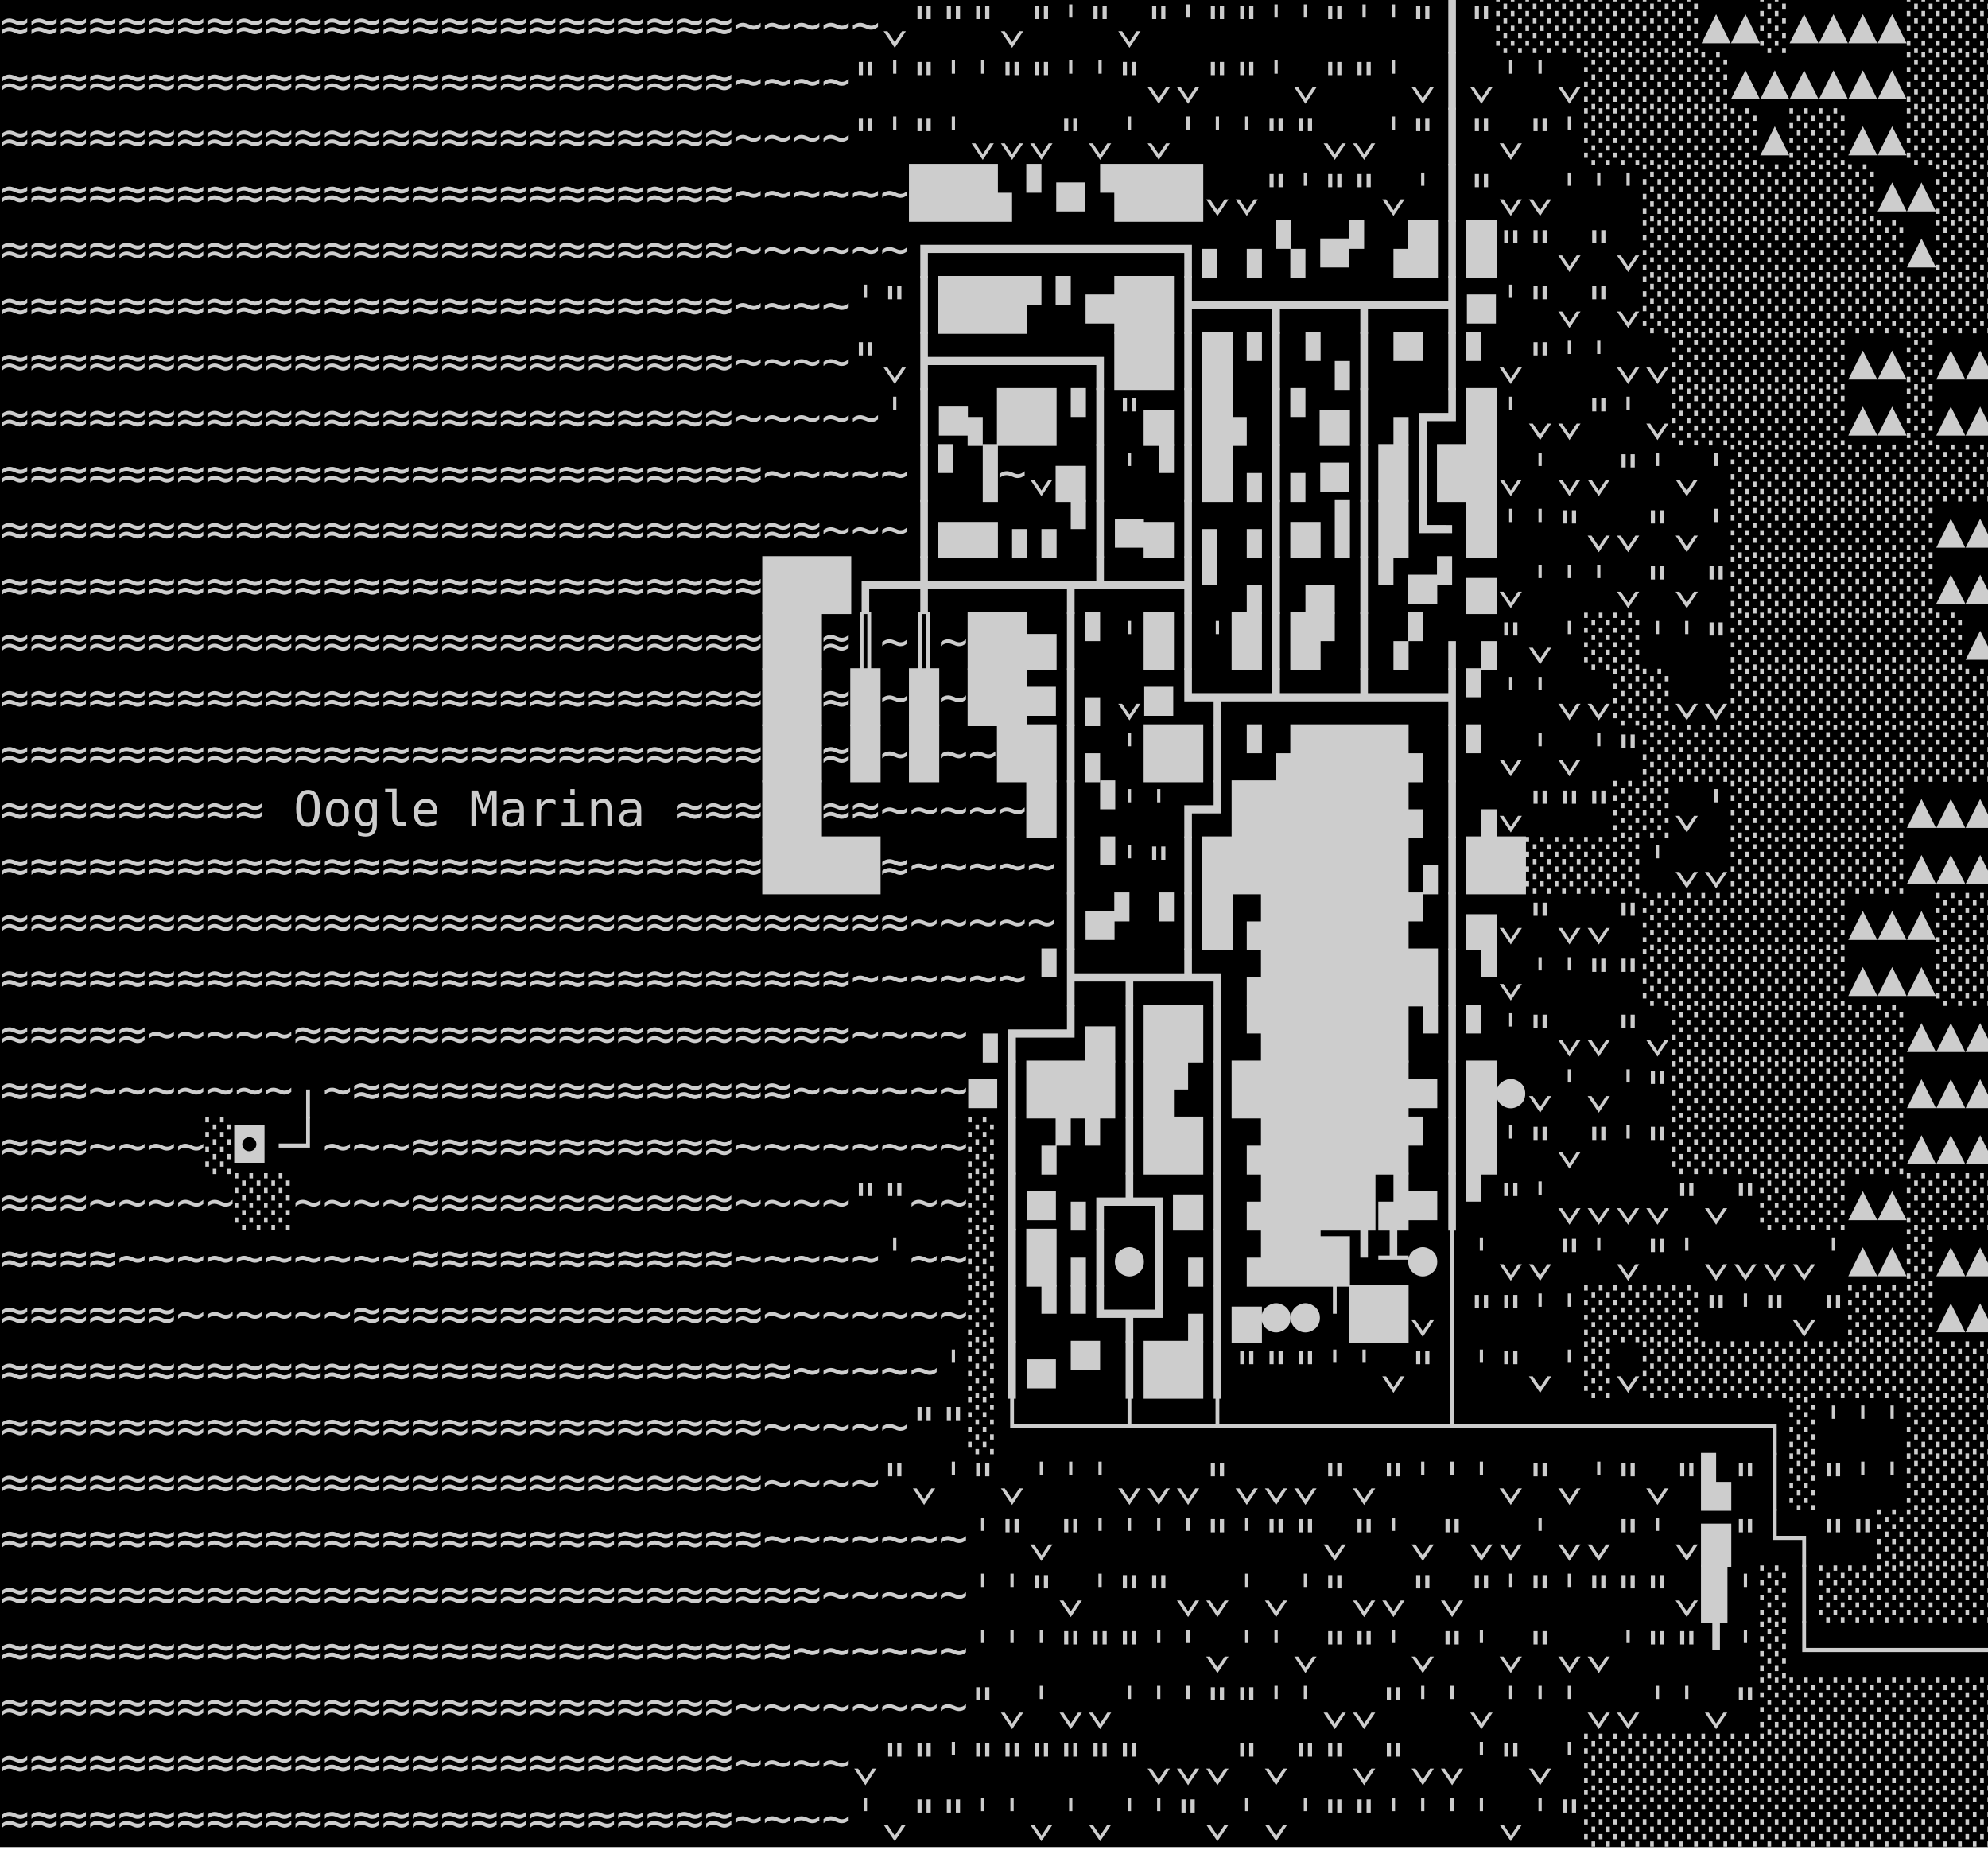
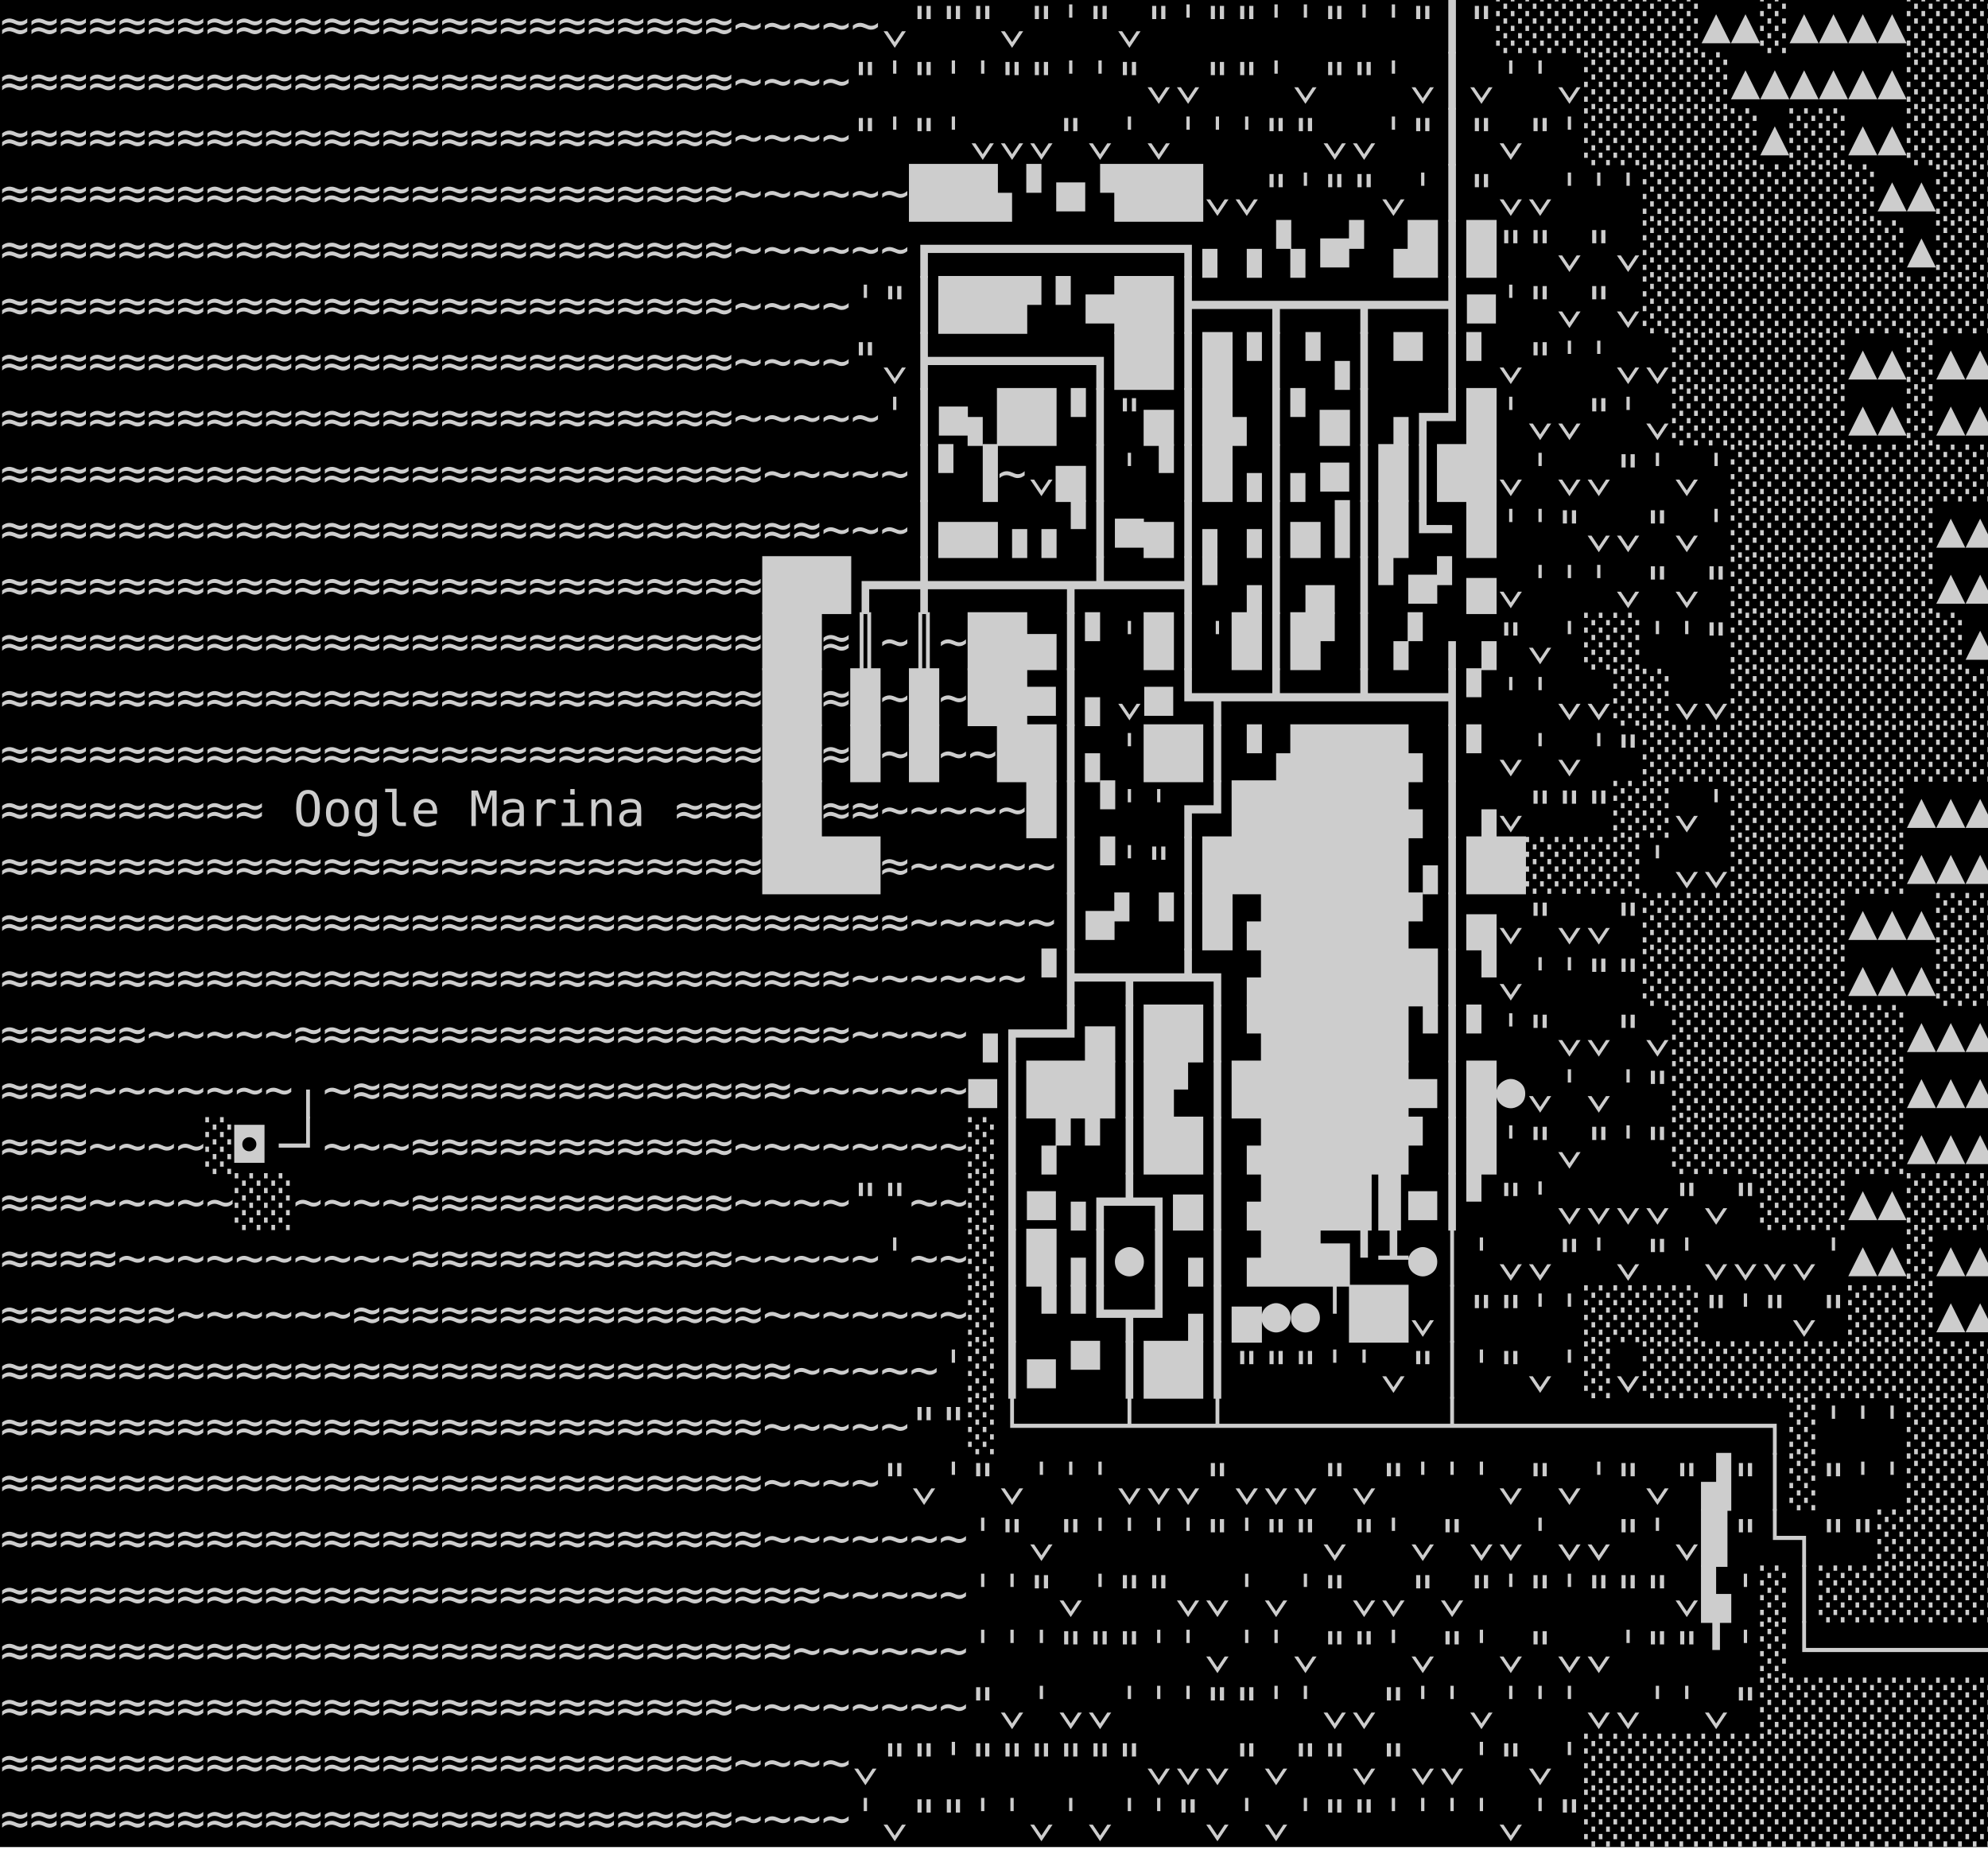
<svg xmlns="http://www.w3.org/2000/svg" version="1.1" width="408.0px" height="379.5px" viewBox="0 0 408.0 379.5" style="letter-spacing:0em;font-size:10px;font-family:'DejaVu Sans Mono';stroke:none">
  <text y="8.5" x="0.0" style="fill:#000000">████████████████████████████████████████████████████████████████████</text>
  <text y="20.0" x="0.0" style="fill:#000000">████████████████████████████████████████████████████████████████████</text>
  <text y="31.5" x="0.0" style="fill:#000000">████████████████████████████████████████████████████████████████████</text>
  <text y="43.0" x="0.0" style="fill:#000000">████████████████████████████████████████████████████████████████████</text>
  <text y="54.5" x="0.0" style="fill:#000000">████████████████████████████████████████████████████████████████████</text>
  <text y="66.0" x="0.0" style="fill:#000000">████████████████████████████████████████████████████████████████████</text>
  <text y="77.5" x="0.0" style="fill:#000000">████████████████████████████████████████████████████████████████████</text>
  <text y="89.0" x="0.0" style="fill:#000000">████████████████████████████████████████████████████████████████████</text>
  <text y="100.5" x="0.0" style="fill:#000000">████████████████████████████████████████████████████████████████████</text>
  <text y="112.0" x="0.0" style="fill:#000000">████████████████████████████████████████████████████████████████████</text>
  <text y="123.5" x="0.0" style="fill:#000000">████████████████████████████████████████████████████████████████████</text>
  <text y="135.0" x="0.0" style="fill:#000000">████████████████████████████████████████████████████████████████████</text>
  <text y="146.5" x="0.0" style="fill:#000000">████████████████████████████████████████████████████████████████████</text>
  <text y="158.0" x="0.0" style="fill:#000000">████████████████████████████████████████████████████████████████████</text>
  <text y="169.5" x="0.0" style="fill:#000000">████████████████████████████████████████████████████████████████████</text>
  <text y="181.0" x="0.0" style="fill:#000000">████████████████████████████████████████████████████████████████████</text>
  <text y="192.5" x="0.0" style="fill:#000000">████████████████████████████████████████████████████████████████████</text>
  <text y="204.0" x="0.0" style="fill:#000000">████████████████████████████████████████████████████████████████████</text>
  <text y="215.5" x="0.0" style="fill:#000000">████████████████████████████████████████████████████████████████████</text>
  <text y="227.0" x="0.0" style="fill:#000000">████████████████████████████████████████████████████████████████████</text>
  <text y="238.5" x="0.0" style="fill:#000000">████████████████████████████████████████████████████████████████████</text>
  <text y="250.0" x="0.0" style="fill:#000000">████████████████████████████████████████████████████████████████████</text>
  <text y="261.5" x="0.0" style="fill:#000000">████████████████████████████████████████████████████████████████████</text>
  <text y="273.0" x="0.0" style="fill:#000000">████████████████████████████████████████████████████████████████████</text>
  <text y="284.5" x="0.0" style="fill:#000000">████████████████████████████████████████████████████████████████████</text>
  <text y="296.0" x="0.0" style="fill:#000000">████████████████████████████████████████████████████████████████████</text>
  <text y="307.5" x="0.0" style="fill:#000000">████████████████████████████████████████████████████████████████████</text>
  <text y="319.0" x="0.0" style="fill:#000000">████████████████████████████████████████████████████████████████████</text>
  <text y="330.5" x="0.0" style="fill:#000000">████████████████████████████████████████████████████████████████████</text>
  <text y="342.0" x="0.0" style="fill:#000000">████████████████████████████████████████████████████████████████████</text>
  <text y="353.5" x="0.0" style="fill:#000000">████████████████████████████████████████████████████████████████████</text>
  <text y="365.0" x="0.0" style="fill:#000000">████████████████████████████████████████████████████████████████████</text>
  <text y="376.5" x="0.0" style="fill:#000000">████████████████████████████████████████████████████████████████████</text>
  <text y="8.5" x="0.0" style="fill:#cdcdcd">≈≈≈≈≈≈≈≈≈≈≈≈≈≈≈≈≈≈≈≈≈≈≈≈≈~~~~~⌄"""⌄"ˈ"⌄"ˈ""ˈˈ"ˈˈ"┃"░░░░░░░▲▲░▲▲▲▲░░░</text>
  <text y="20.0" x="0.0" style="fill:#cdcdcd">≈≈≈≈≈≈≈≈≈≈≈≈≈≈≈≈≈≈≈≈≈≈≈≈≈~~~~"ˈ"ˈˈ""ˈˈ"⌄⌄""ˈ⌄""ˈ⌄┃⌄ˈˈ⌄░░░░░▲▲▲▲▲▲░░░</text>
  <text y="31.5" x="0.0" style="fill:#cdcdcd">≈≈≈≈≈≈≈≈≈≈≈≈≈≈≈≈≈≈≈≈≈≈≈≈≈~~~~"ˈ"ˈ⌄⌄⌄"⌄ˈ⌄ˈˈˈ""⌄⌄ˈ"┃"⌄"ˈ░░░░░░▲░░▲▲░░░</text>
  <text y="43.0" x="0.0" style="fill:#cdcdcd">≈≈≈≈≈≈≈≈≈≈≈≈≈≈≈≈≈≈≈≈≈≈≈≈≈~~~~~~███▖▘■▝███⌄⌄"ˈ""⌄ˈ┃"⌄⌄ˈˈˈ░░░░░░░░▲▲░░</text>
  <text y="54.5" x="0.0" style="fill:#cdcdcd">≈≈≈≈≈≈≈≈≈≈≈≈≈≈≈≈≈≈≈≈≈≈≈≈≈~~~~~~┏━━━━━━━━┓▖▗▝▖■▘▗█┃█""⌄"⌄░░░░░░░░░▲░░</text>
  <text y="66.0" x="0.0" style="fill:#cdcdcd">≈≈≈≈≈≈≈≈≈≈≈≈≈≈≈≈≈≈≈≈≈≈≈≈≈~~~~ˈ"┃███▘▘■██┣━━┳━━┳━━┫■ˈ"⌄"⌄░░░░░░░░░░░░</text>
  <text y="77.5" x="0.0" style="fill:#cdcdcd">≈≈≈≈≈≈≈≈≈≈≈≈≈≈≈≈≈≈≈≈≈≈≈≈≈~~~~"⌄┣━━━━━┓██┃█▝┃▝▗┃▝▘┃▘⌄"ˈˈ⌄⌄░░░░░░▲▲░▲▲</text>
  <text y="89.0" x="0.0" style="fill:#cdcdcd">≈≈≈≈≈≈≈≈≈≈≈≈≈≈≈≈≈≈≈≈≈≈≈≈≈~~~~~ˈ┃■▖██▝┃"▅┃█▖┃▘▅┃▗┏┛█ˈ⌄⌄"ˈ⌄░░░░░░▲▲░▲▲</text>
  <text y="100.5" x="0.0" style="fill:#cdcdcd">≈≈≈≈≈≈≈≈≈≈≈≈≈≈≈≈≈≈≈≈≈≈≈≈≈≈~~~~~┃▘▐~⌄▅┃ˈ▝┃█▗┃▖■┃█┃██⌄ˈ⌄⌄"ˈ⌄ˈ░░░░░░░░░</text>
  <text y="112.0" x="0.0" style="fill:#cdcdcd">≈≈≈≈≈≈≈≈≈≈≈≈≈≈≈≈≈≈≈≈≈≈≈≈≈≈≈≈~~~┃▅▅▗▗▝┃■▅┃▖▗┃▅▐┃█┗╸█ˈˈ"⌄⌄"⌄ˈ░░░░░░░▲▲</text>
  <text y="123.5" x="0.0" style="fill:#cdcdcd">≈≈≈≈≈≈≈≈≈≈≈≈≈≈≈≈≈≈≈≈≈≈≈≈≈≈███┏━╋━━━━┳┻━━┫▘▗┃▗▖┃▘■▘▅⌄ˈˈˈ⌄"⌄"░░░░░░░▲▲</text>
  <text y="135.0" x="0.0" style="fill:#cdcdcd">≈≈≈≈≈≈≈≈≈≈≈≈≈≈≈≈≈≈≈≈≈≈≈≈≈≈██≈║~║~██▅┃▘ˈ█┃ˈ█┃█▘┃▗▘╻▗"⌄ˈ░░ˈˈ"░░░░░░░░▲</text>
  <text y="146.5" x="0.0" style="fill:#cdcdcd">≈≈≈≈≈≈≈≈≈≈≈≈≈≈≈≈≈≈≈≈≈≈≈≈≈≈██≈█~█~██■┃▖⌄■┗┳━┻━━┻━━┫▘ˈˈ⌄⌄░░⌄⌄░░░░░░░░░</text>
  <text y="158.0" x="0.0" style="fill:#cdcdcd">≈≈≈≈≈≈≈≈≈≈≈≈≈≈≈≈≈≈≈≈≈≈≈≈≈≈██≈█~█~~██┃▖ˈ██┃▝▗████▖┃▘⌄ˈ⌄ˈ"░░░░░░░░░░░░</text>
  <text y="169.5" x="0.0" style="fill:#cdcdcd">≈≈≈≈≈≈≈≈≈ Oogle Marina ≈≈≈██≈≈~~~~~█┃▝ˈˈ┏┛██████▖┃▗⌄"""░░⌄ˈ░░░░░░▲▲▲</text>
  <text y="181.0" x="0.0" style="fill:#cdcdcd">≈≈≈≈≈≈≈≈≈≈≈≈≈≈≈≈≈≈≈≈≈≈≈≈≈≈████≈~~~~~┃▝ˈ"┃███████▗┃██░░░░ˈ⌄⌄░░░░░░▲▲▲</text>
  <text y="192.5" x="0.0" style="fill:#cdcdcd">≈≈≈≈≈≈≈≈≈≈≈≈≈≈≈≈≈≈≈≈≈≈≈≈≈≈≈≈≈≈≈~~~~~┃■▘▝┃█▗█████▘┃▅⌄"⌄⌄"░░░░░░░▲▲▲░░</text>
  <text y="204.0" x="0.0" style="fill:#cdcdcd">≈≈≈≈≈≈≈≈≈≈≈≈≈≈≈≈≈≈≈≈≈≈≈≈≈≈≈≈≈~~~~~~▝┣━┳━┻┓▗██████┃▝⌄ˈˈ""░░░░░░░▲▲▲░░</text>
  <text y="215.5" x="0.0" style="fill:#cdcdcd">≈≈≈≈≈~~~~~≈≈≈≈≈≈≈≈≈≈≈≈≈≈≈≈≈≈≈~~~~▗┏━┛▅┃██┃▝█████▝┃▘ˈ"⌄⌄"⌄░░░░░░░░▲▲▲</text>
  <text y="227.0" x="0.0" style="fill:#cdcdcd">≈≈≈~~~~~~~╷~≈≈≈≈≈≈≈≈≈≈≈≈≈≈≈~~~~~~■┃███┃█▘┃██████■┃█●⌄ˈ⌄ˈ"░░░░░░░░▲▲▲</text>
  <text y="238.5" x="0.0" style="fill:#cdcdcd">≈≈≈~~~~░◘╶┘~~~≈≈≈≈≈≈≈≈≈≈≈~~~~~~~~░┃▗▘▘┃██┃▗█████▘┃█ˈ"⌄"ˈ"░░░░░░░░▲▲▲</text>
-   <text y="250.0" x="0.0" style="fill:#cdcdcd">≈≈≈~~~~~░░~~~~≈≈≈≈≈≈≈≈≈≈≈~~~~""~~░┃■▗┏┻┓▅┃▗███▉▟■┃▘"ˈ⌄⌄⌄⌄"⌄"░░░▲▲░░░</text>
-   <text y="261.5" x="0.0" style="fill:#cdcdcd">≈≈≈≈~~~~~~~~~~≈≈≈≈≈≈≈≈≈≈≈~~~~~ˈ~~░┃█▗┃●┃▗┃▗██▇╹┸●│ˈ⌄⌄"ˈ⌄"ˈ⌄⌄⌄⌄ˈ▲▲░▲▲</text>
+   <text y="250.0" x="0.0" style="fill:#cdcdcd">≈≈≈~~~~~░░~~~~≈≈≈≈≈≈≈≈≈≈≈~~~~""~~░┃■▗┏┻┓▅┃▗███▊▊■┃▘"ˈ⌄⌄⌄⌄"⌄"░░░▲▲░░░</text>
+   <text y="261.5" x="0.0" style="fill:#cdcdcd">≈≈≈≈~~~~~~~~~~≈≈≈≈≈≈≈≈≈≈≈~~~~~ˈ~~░┃█▗┃●┃▗┃▗██▆╹┸●│ˈ⌄⌄"ˈ⌄"ˈ⌄⌄⌄⌄ˈ▲▲░▲▲</text>
  <text y="273.0" x="0.0" style="fill:#cdcdcd">≈≈≈≈≈≈~~~~~~≈≈≈≈≈≈≈≈≈≈≈≈≈≈~~~~~~~░┃▝▝┗┳┛▗┃▅●●╵██⌄│""ˈˈ░░░░"ˈ"⌄"░░░▲▲</text>
  <text y="284.5" x="0.0" style="fill:#cdcdcd">≈≈≈≈≈≈≈≈≈≈≈≈≈≈≈≈≈≈≈≈≈≈≈≈≈≈≈~~~~~ˈ░┃■▝▘┃██┃"""ˈˈ⌄"│ˈ"⌄ˈ░⌄░░░░░░░░░░░░</text>
  <text y="296.0" x="0.0" style="fill:#cdcdcd">≈≈≈≈≈≈≈≈≈≈≈≈≈≈≈≈≈≈≈≈≈≈≈≈≈≈~~~~~""░└───┴──┴───────┴──────────┐░ˈˈˈ░░░</text>
-   <text y="307.5" x="0.0" style="fill:#cdcdcd">≈≈≈≈≈≈≈≈≈≈≈≈≈≈≈≈≈≈≈≈≈≈≈≈≈≈~~~~"⌄ˈ"⌄ˈˈˈ⌄⌄⌄"⌄⌄⌄"⌄"ˈˈˈ⌄"⌄ˈ"⌄"▙"│░"ˈˈ░░░</text>
-   <text y="319.0" x="0.0" style="fill:#cdcdcd">≈≈≈≈≈≈≈≈≈≈≈≈≈≈≈≈≈≈≈≈≈≈≈≈≈≈~~~~~~~ˈ"⌄"ˈˈˈˈ"ˈ""⌄"ˈ⌄"⌄⌄ˈ⌄⌄"ˈ⌄▆"└┐""░░░░</text>
-   <text y="330.5" x="0.0" style="fill:#cdcdcd">≈≈≈≈≈≈≈≈≈≈≈≈≈≈≈≈≈≈≈≈≈≈≈≈≈≈≈≈~~~~~ˈˈ"⌄ˈ""⌄⌄ˈ⌄ˈ"⌄⌄"⌄"ˈ"ˈ"""⌄▉ˈ░│░░░░░░</text>
+   <text y="307.5" x="0.0" style="fill:#cdcdcd">≈≈≈≈≈≈≈≈≈≈≈≈≈≈≈≈≈≈≈≈≈≈≈≈≈≈~~~~"⌄ˈ"⌄ˈˈˈ⌄⌄⌄"⌄⌄⌄"⌄"ˈˈˈ⌄"⌄ˈ"⌄"▟"│░"ˈˈ░░░</text>
+   <text y="319.0" x="0.0" style="fill:#cdcdcd">≈≈≈≈≈≈≈≈≈≈≈≈≈≈≈≈≈≈≈≈≈≈≈≈≈≈~~~~~~~ˈ"⌄"ˈˈˈˈ"ˈ""⌄"ˈ⌄"⌄⌄ˈ⌄⌄"ˈ⌄▉"└┐""░░░░</text>
+   <text y="330.5" x="0.0" style="fill:#cdcdcd">≈≈≈≈≈≈≈≈≈≈≈≈≈≈≈≈≈≈≈≈≈≈≈≈≈≈≈≈~~~~~ˈˈ"⌄ˈ""⌄⌄ˈ⌄ˈ"⌄⌄"⌄"ˈ"ˈ"""⌄▙ˈ░│░░░░░░</text>
  <text y="342.0" x="0.0" style="fill:#cdcdcd">≈≈≈≈≈≈≈≈≈≈≈≈≈≈≈≈≈≈≈≈≈≈≈≈≈≈≈~~~~~~ˈˈˈ"""ˈˈ⌄ˈˈ⌄""ˈ⌄"ˈ⌄"⌄⌄ˈ""╹ˈ░└──────</text>
  <text y="353.5" x="0.0" style="fill:#cdcdcd">≈≈≈≈≈≈≈≈≈≈≈≈≈≈≈≈≈≈≈≈≈≈≈≈≈~~~~~~~~"⌄ˈ⌄⌄ˈˈˈ""ˈˈ⌄⌄"ˈˈ⌄ˈˈˈ⌄⌄ˈˈ⌄"░░░░░░░░</text>
  <text y="365.0" x="0.0" style="fill:#cdcdcd">≈≈≈≈≈≈≈≈≈≈≈≈≈≈≈≈≈≈≈≈≈≈≈≈≈~~~~⌄""ˈ""""""⌄⌄⌄"⌄""⌄"⌄⌄ˈ"⌄ˈ░░░░░░░░░░░░░░</text>
  <text y="376.5" x="0.0" style="fill:#cdcdcd">≈≈≈≈≈≈≈≈≈≈≈≈≈≈≈≈≈≈≈≈≈≈≈≈≈~~~~ˈ⌄""ˈˈ⌄ˈ⌄ˈˈ"⌄ˈ⌄ˈ""ˈˈˈˈ⌄ˈ"░░░░░░░░░░░░░░</text>
</svg>
